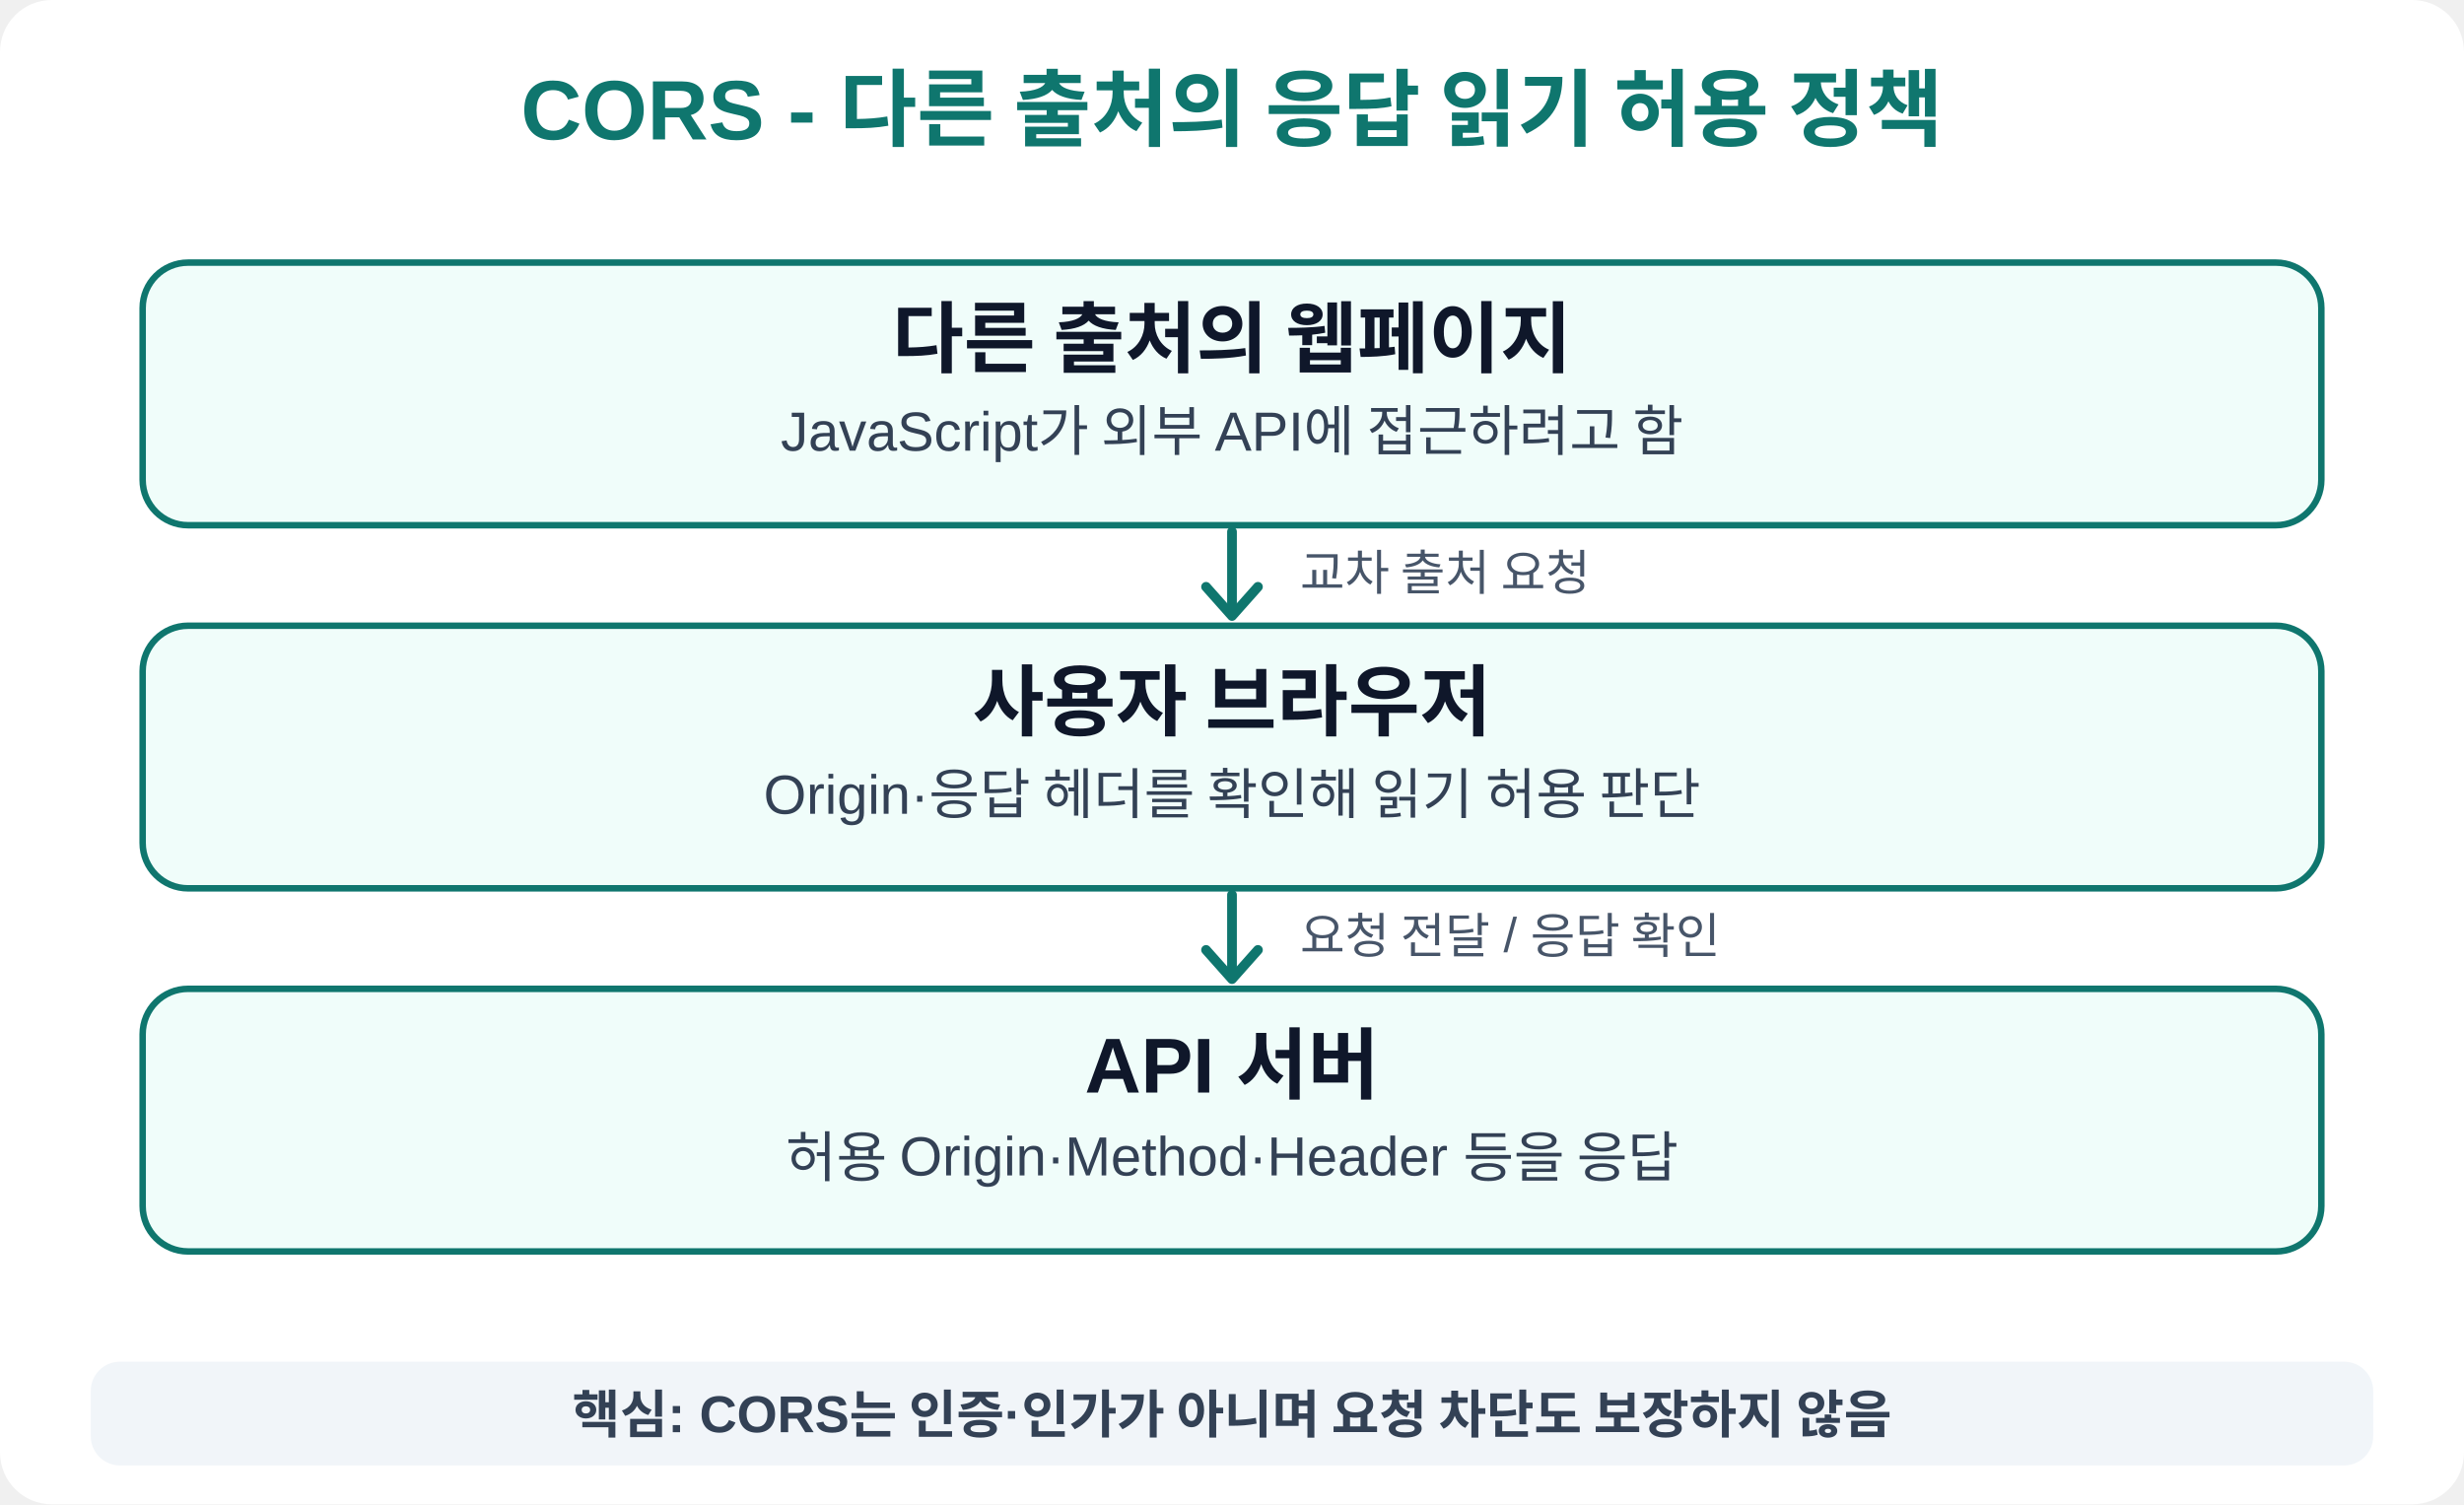
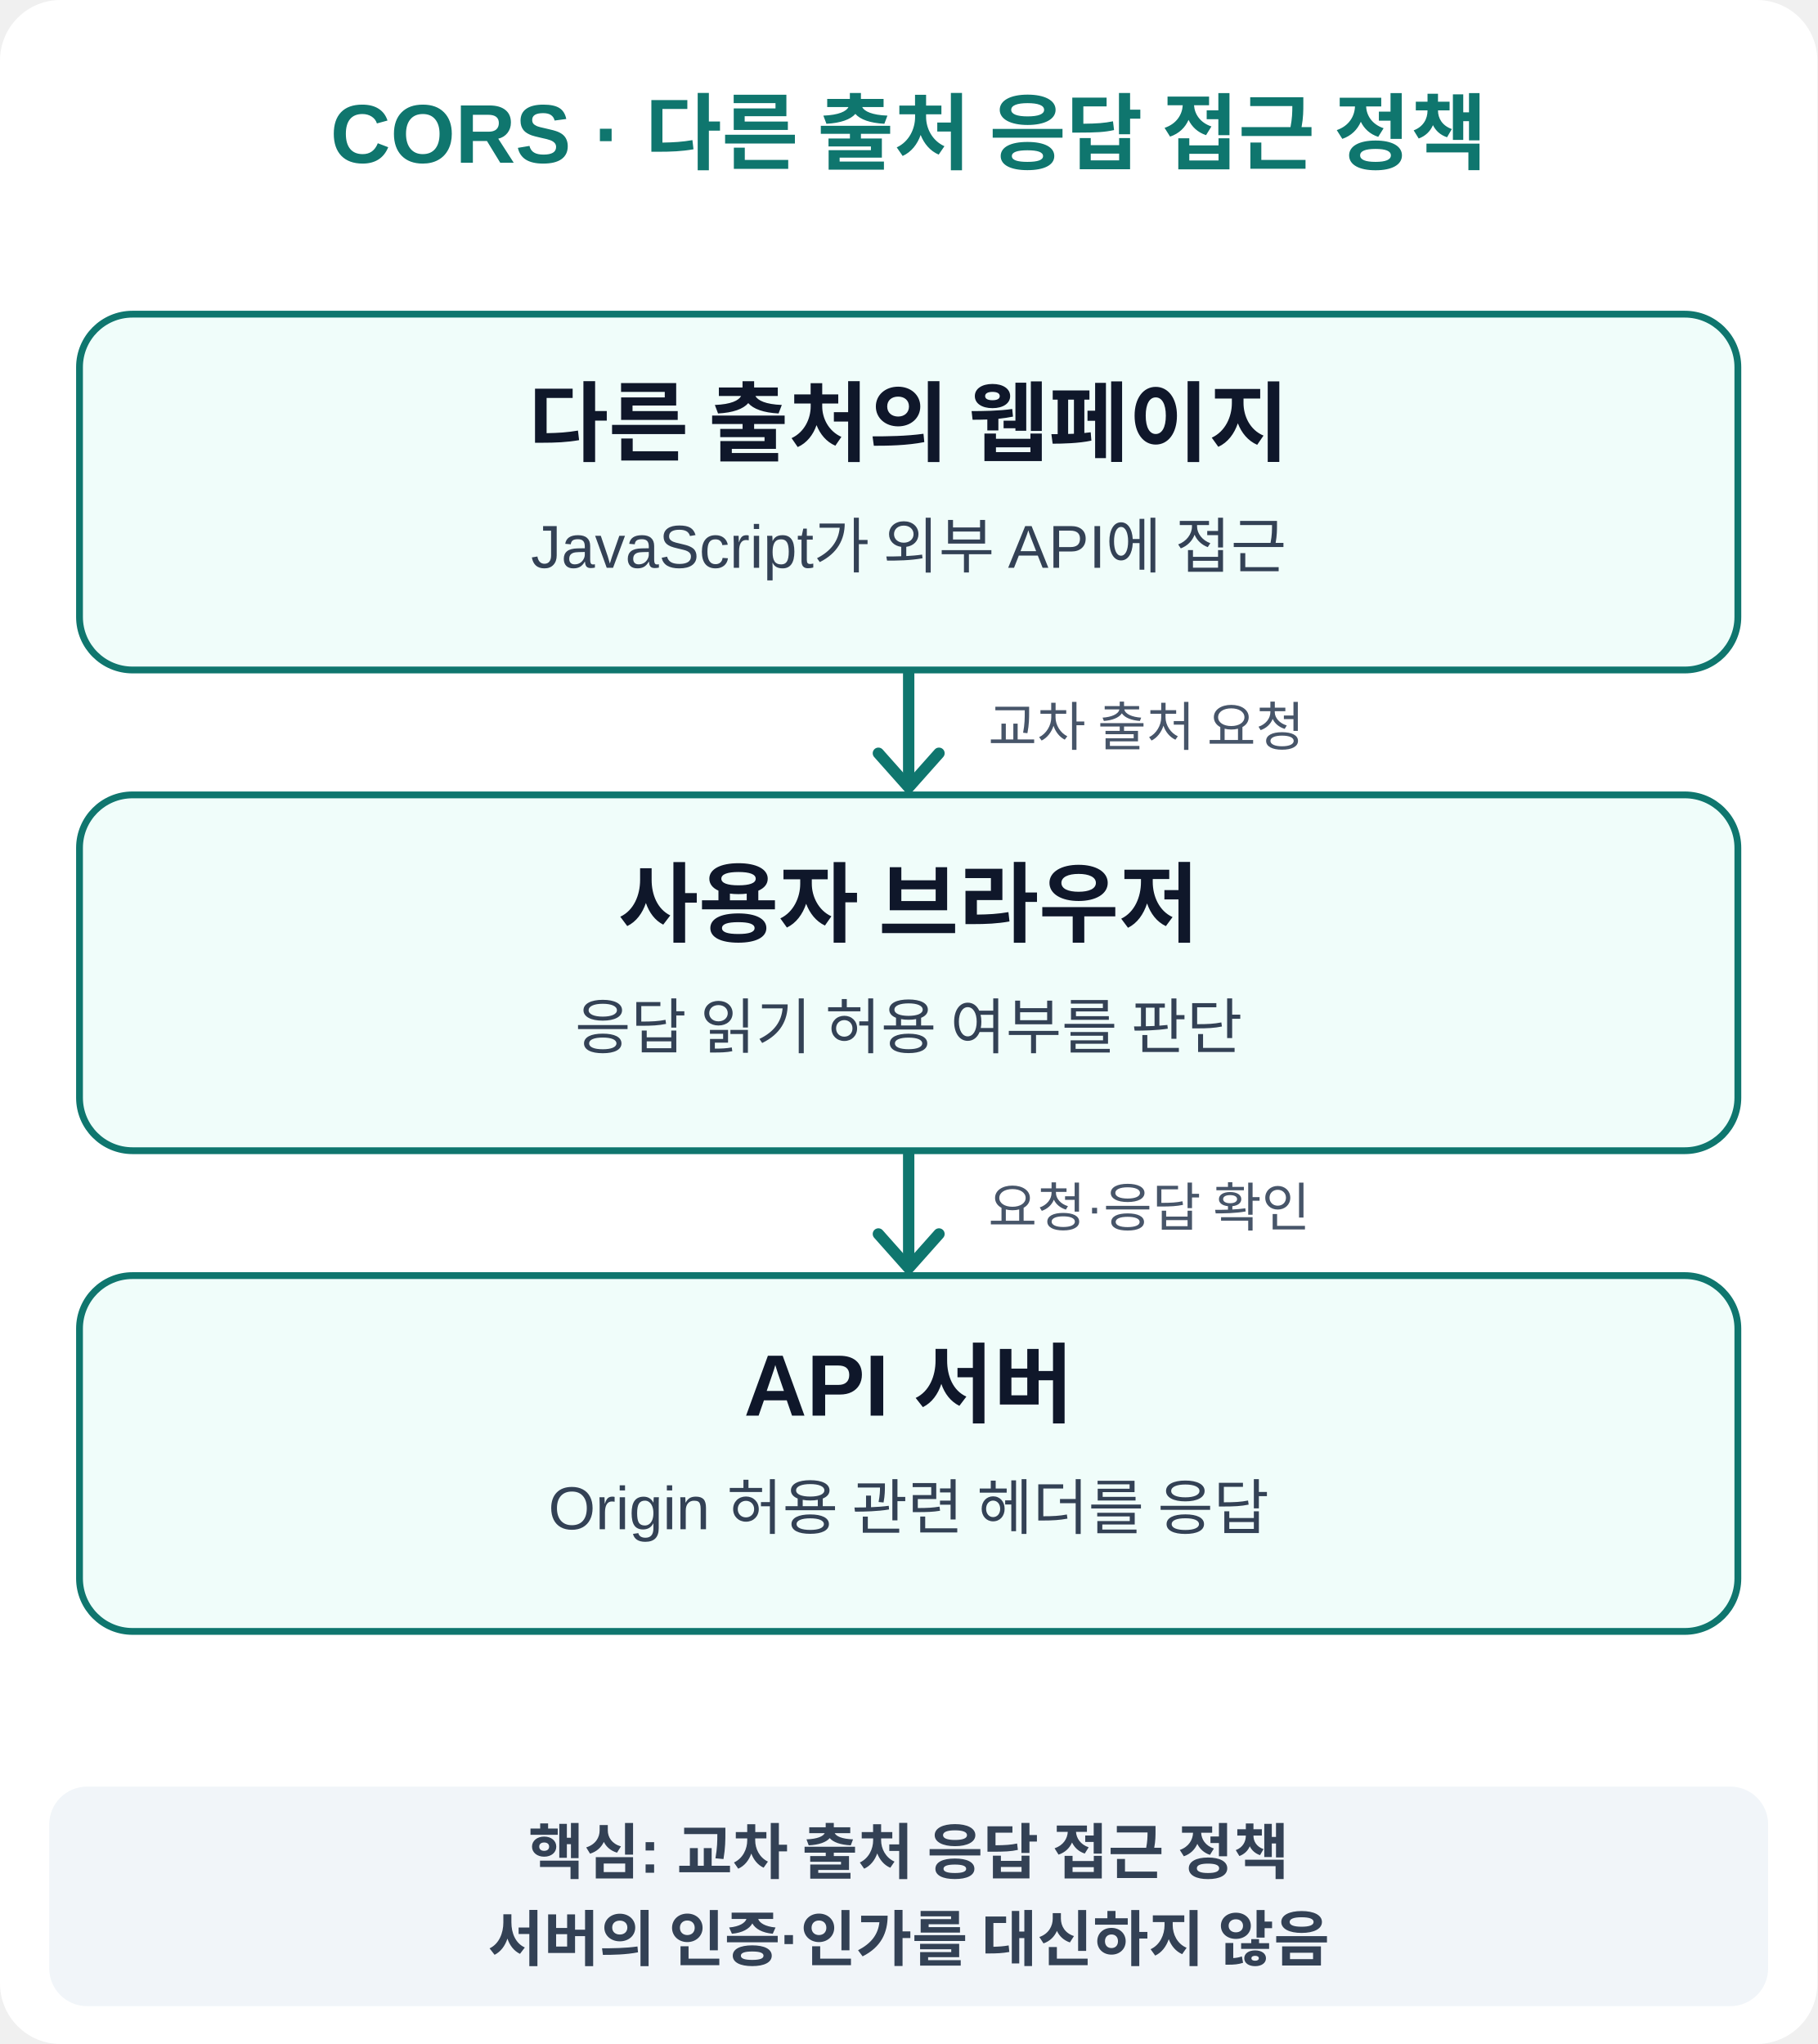
- <svg xmlns="http://www.w3.org/2000/svg" width="760" height="464" viewBox="0 0 760 464" role="img" aria-labelledby="title desc">
-   <rect width="760" height="464" fill="#ffffff" rx="16" />
-   <text x="380" y="43" font-family="Arial, Noto Sans KR, sans-serif" font-size="26" font-weight="700" text-anchor="middle" fill="#0f766e">CORS - 다른 출처의 응답 읽기 허용 정책</text>
+ <svg xmlns="http://www.w3.org/2000/svg" width="480" height="540" viewBox="0 0 480 540" role="img" aria-labelledby="title desc">
+   <rect x="0" y="0" width="480" height="540" rx="16" fill="#ffffff" />
  <g font-family="Arial, Noto Sans KR, sans-serif">
-     <rect x="44" y="81" width="672" height="81" rx="14" fill="#f0fdfa" stroke="#0f766e" stroke-width="2" />
-     <text x="380" y="113" font-size="24" font-weight="700" text-anchor="middle" fill="#0f172a">다른 출처의 웹페이지</text>
-     <text x="380" y="139" font-size="17" text-anchor="middle" fill="#334155">JavaScript가 외부 API에 접근하려고 함</text>
-     <rect x="44" y="193" width="672" height="81" rx="14" fill="#f0fdfa" stroke="#0f766e" stroke-width="2" />
-     <text x="380" y="225" font-size="24" font-weight="700" text-anchor="middle" fill="#0f172a">사용자 브라우저</text>
-     <text x="380" y="251" font-size="17" text-anchor="middle" fill="#334155">Origin·응답 헤더를 확인해 읽기 허용 판단</text>
-     <rect x="44" y="305" width="672" height="81" rx="14" fill="#f0fdfa" stroke="#0f766e" stroke-width="2" />
-     <text x="380" y="337" font-size="24" font-weight="700" text-anchor="middle" fill="#0f172a">API 서버</text>
-     <text x="380" y="363" font-size="17" text-anchor="middle" fill="#334155">허용 Origin·Method·Header 등을 응답</text>
-     <path d="M380 164 V188" stroke="#0f766e" stroke-width="3" fill="none" stroke-linecap="round" />
-     <path d="M372 181 L380 190 L388 181" fill="none" stroke="#0f766e" stroke-width="3" stroke-linecap="round" stroke-linejoin="round" />
-     <text x="401" y="182" font-size="15" fill="#475569">교차 출처 요청</text>
-     <path d="M380 276 V300" stroke="#0f766e" stroke-width="3" fill="none" stroke-linecap="round" />
-     <path d="M372 293 L380 302 L388 293" fill="none" stroke="#0f766e" stroke-width="3" stroke-linecap="round" stroke-linejoin="round" />
-     <text x="401" y="294" font-size="15" fill="#475569">요청 전달 / 응답 확인</text>
-     <rect x="28" y="420" width="704" height="32" rx="9" fill="#f1f5f9" />
-     <text x="380" y="442" font-size="16" font-weight="600" text-anchor="middle" fill="#334155">핵심: CORS는 인증·인가가 아니며 요청 차단도 보장하지 않음</text>
+     <text x="240" y="43" font-size="22" font-weight="700" text-anchor="middle" fill="#0f766e">CORS · 다른 출처 응답 접근 정책</text>
+     <rect x="21" y="83" width="438" height="94" rx="14" fill="#f0fdfa" stroke="#0f766e" stroke-width="1.8" />
+     <text x="240" y="120" font-size="23" font-weight="700" text-anchor="middle" fill="#0f172a">다른 출처의 웹페이지</text>
+     <text x="240" y="150" font-size="16" text-anchor="middle" fill="#334155">JavaScript가 외부 API에 접근</text>
+     <rect x="21" y="210" width="438" height="94" rx="14" fill="#f0fdfa" stroke="#0f766e" stroke-width="1.8" />
+     <text x="240" y="247" font-size="23" font-weight="700" text-anchor="middle" fill="#0f172a">사용자 브라우저</text>
+     <text x="240" y="277" font-size="16" text-anchor="middle" fill="#334155">응답 읽기 허용 여부를 판단</text>
+     <rect x="21" y="337" width="438" height="94" rx="14" fill="#f0fdfa" stroke="#0f766e" stroke-width="1.8" />
+     <text x="240" y="374" font-size="23" font-weight="700" text-anchor="middle" fill="#0f172a">API 서버</text>
+     <text x="240" y="404" font-size="16" text-anchor="middle" fill="#334155">Origin 허용 관련 헤더를 응답</text>
+     <path d="M240 178 V207" stroke="#0f766e" stroke-width="3" fill="none" stroke-linecap="round" />
+     <path d="M232 199 L240 208 L248 199" fill="none" stroke="#0f766e" stroke-width="3" stroke-linecap="round" stroke-linejoin="round" />
+     <text x="261" y="197" font-size="14" fill="#475569">교차 출처 요청</text>
+     <path d="M240 305 V334" stroke="#0f766e" stroke-width="3" fill="none" stroke-linecap="round" />
+     <path d="M232 326 L240 335 L248 326" fill="none" stroke="#0f766e" stroke-width="3" stroke-linecap="round" stroke-linejoin="round" />
+     <text x="261" y="324" font-size="14" fill="#475569">요청·응답 확인</text>
+     <rect x="13" y="472" width="454" height="58" rx="10" fill="#f1f5f9" />
+     <text x="240" y="495" font-size="16" font-weight="600" text-anchor="middle" fill="#334155">핵심: 교차 출처 응답 접근 정책</text>
+     <text x="240" y="518" font-size="16" font-weight="600" text-anchor="middle" fill="#334155">서버의 인증·인가를 대신하지 않음</text>
  </g>
</svg>
